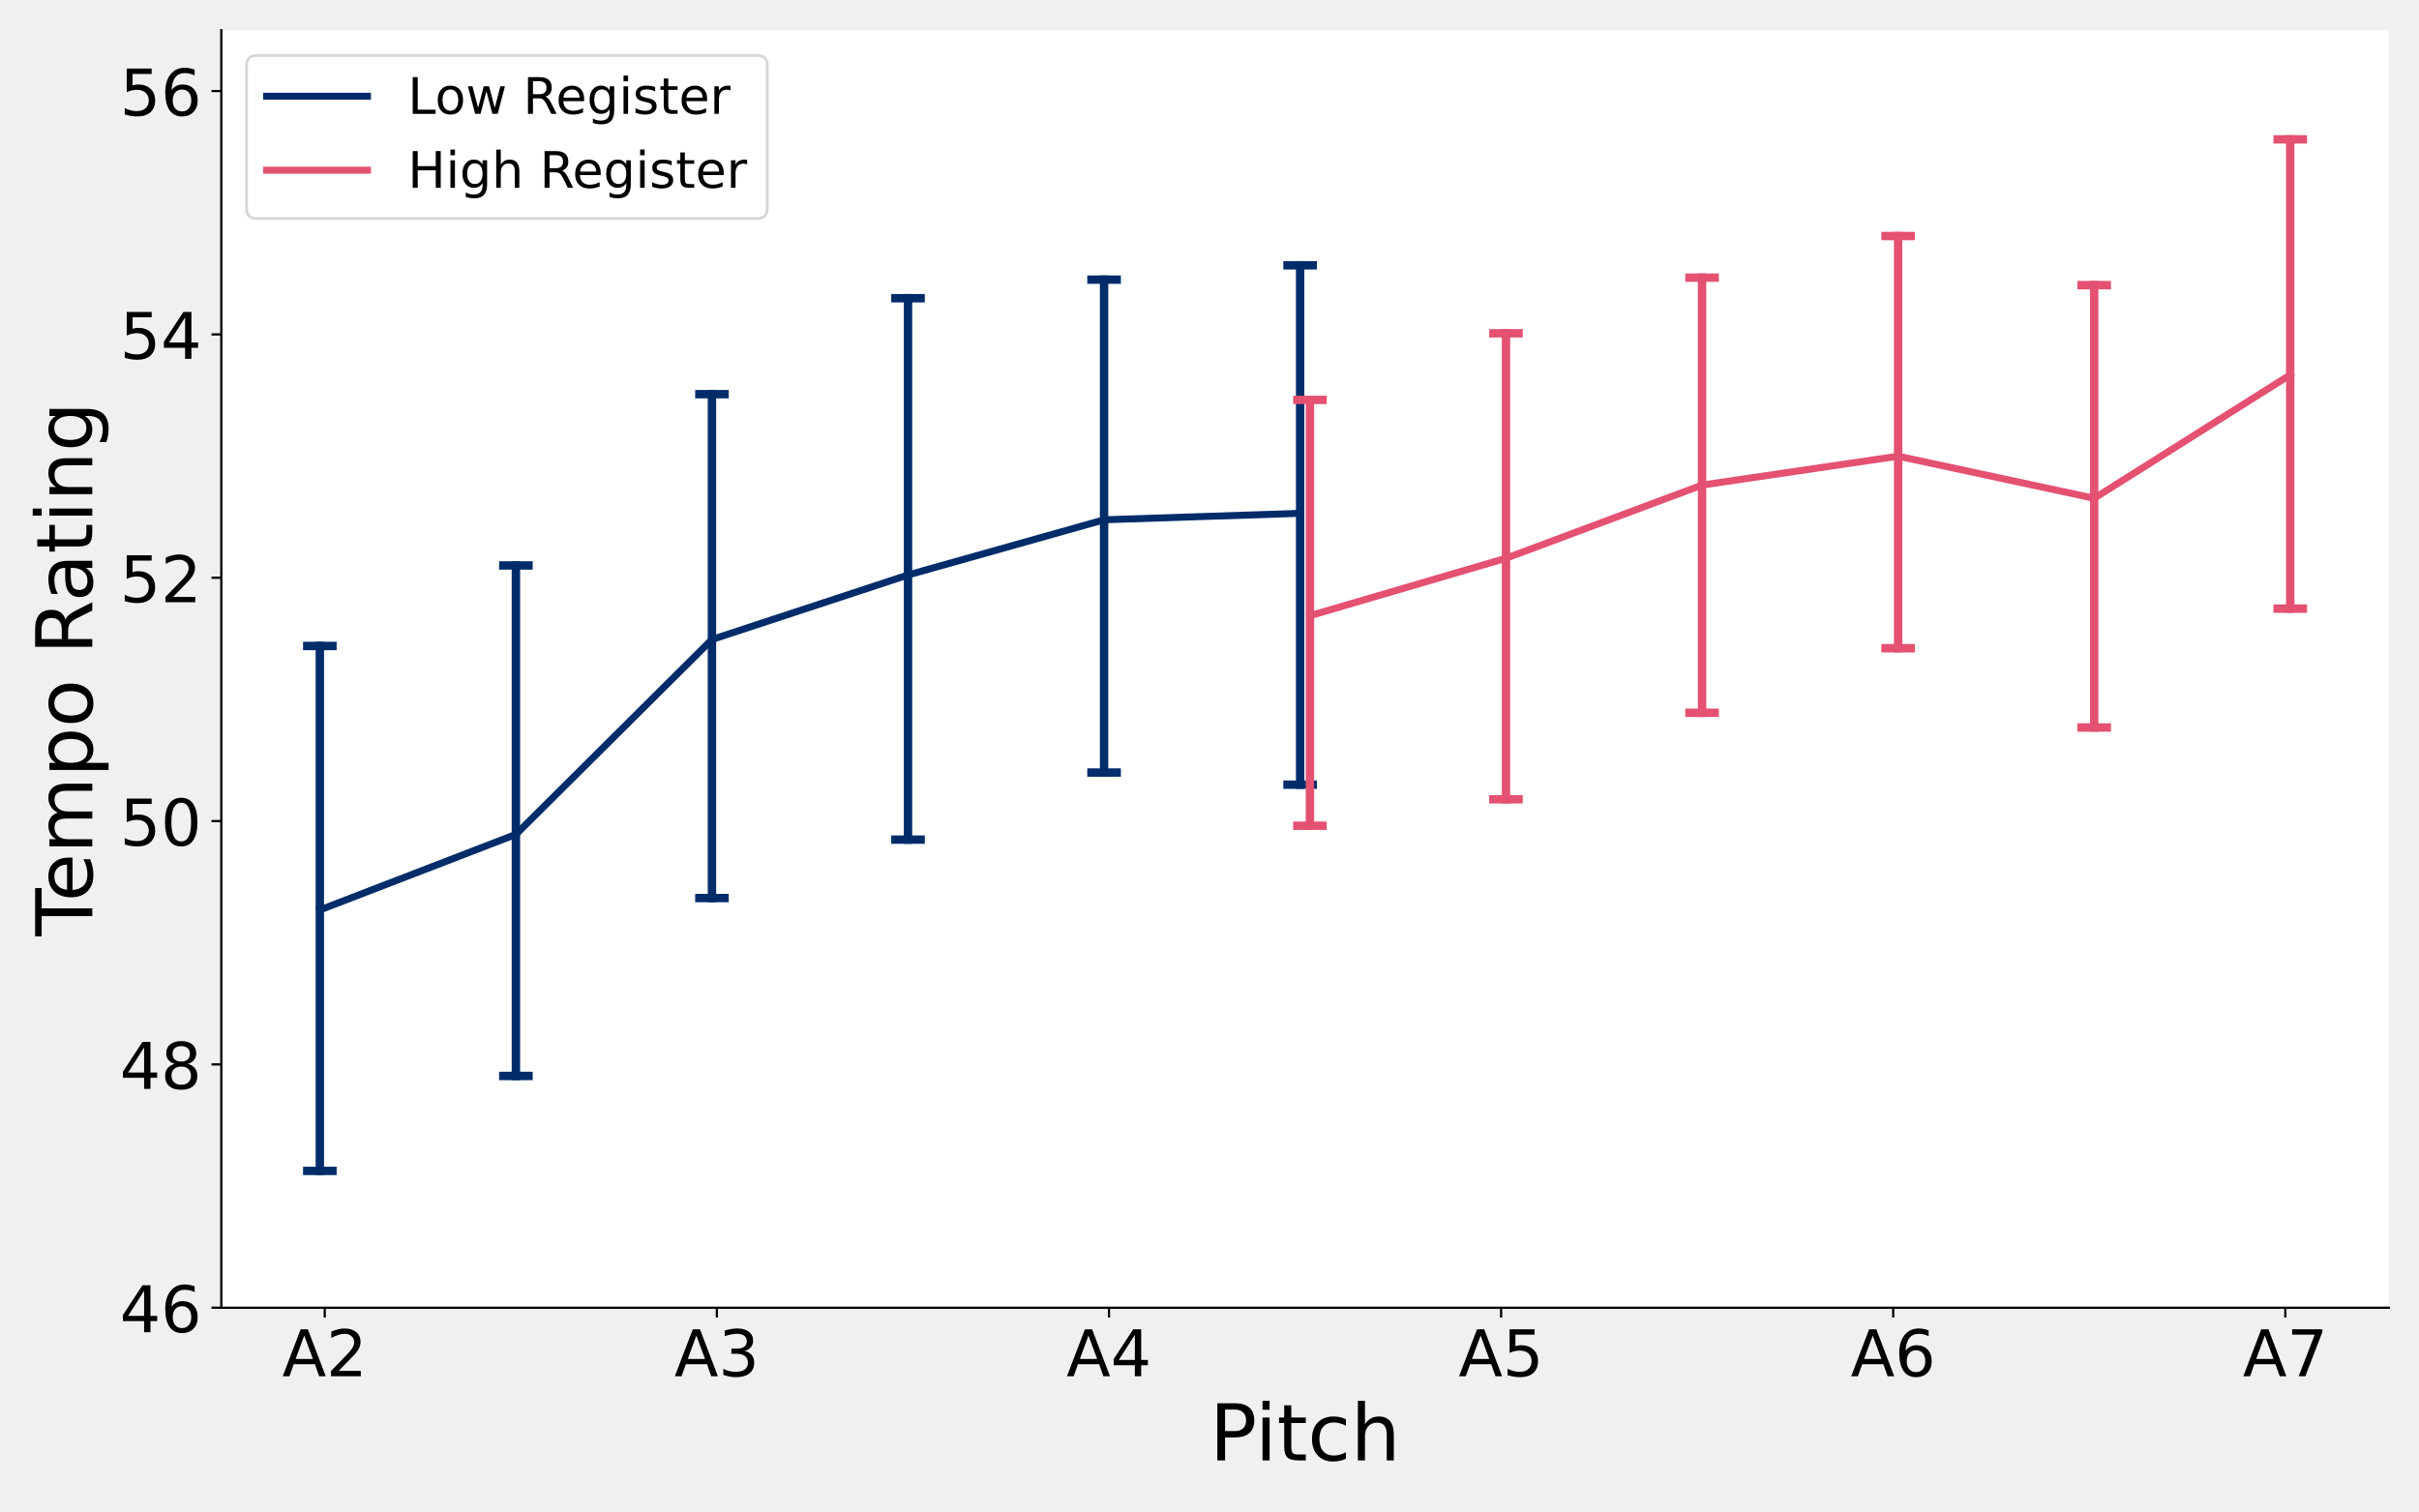
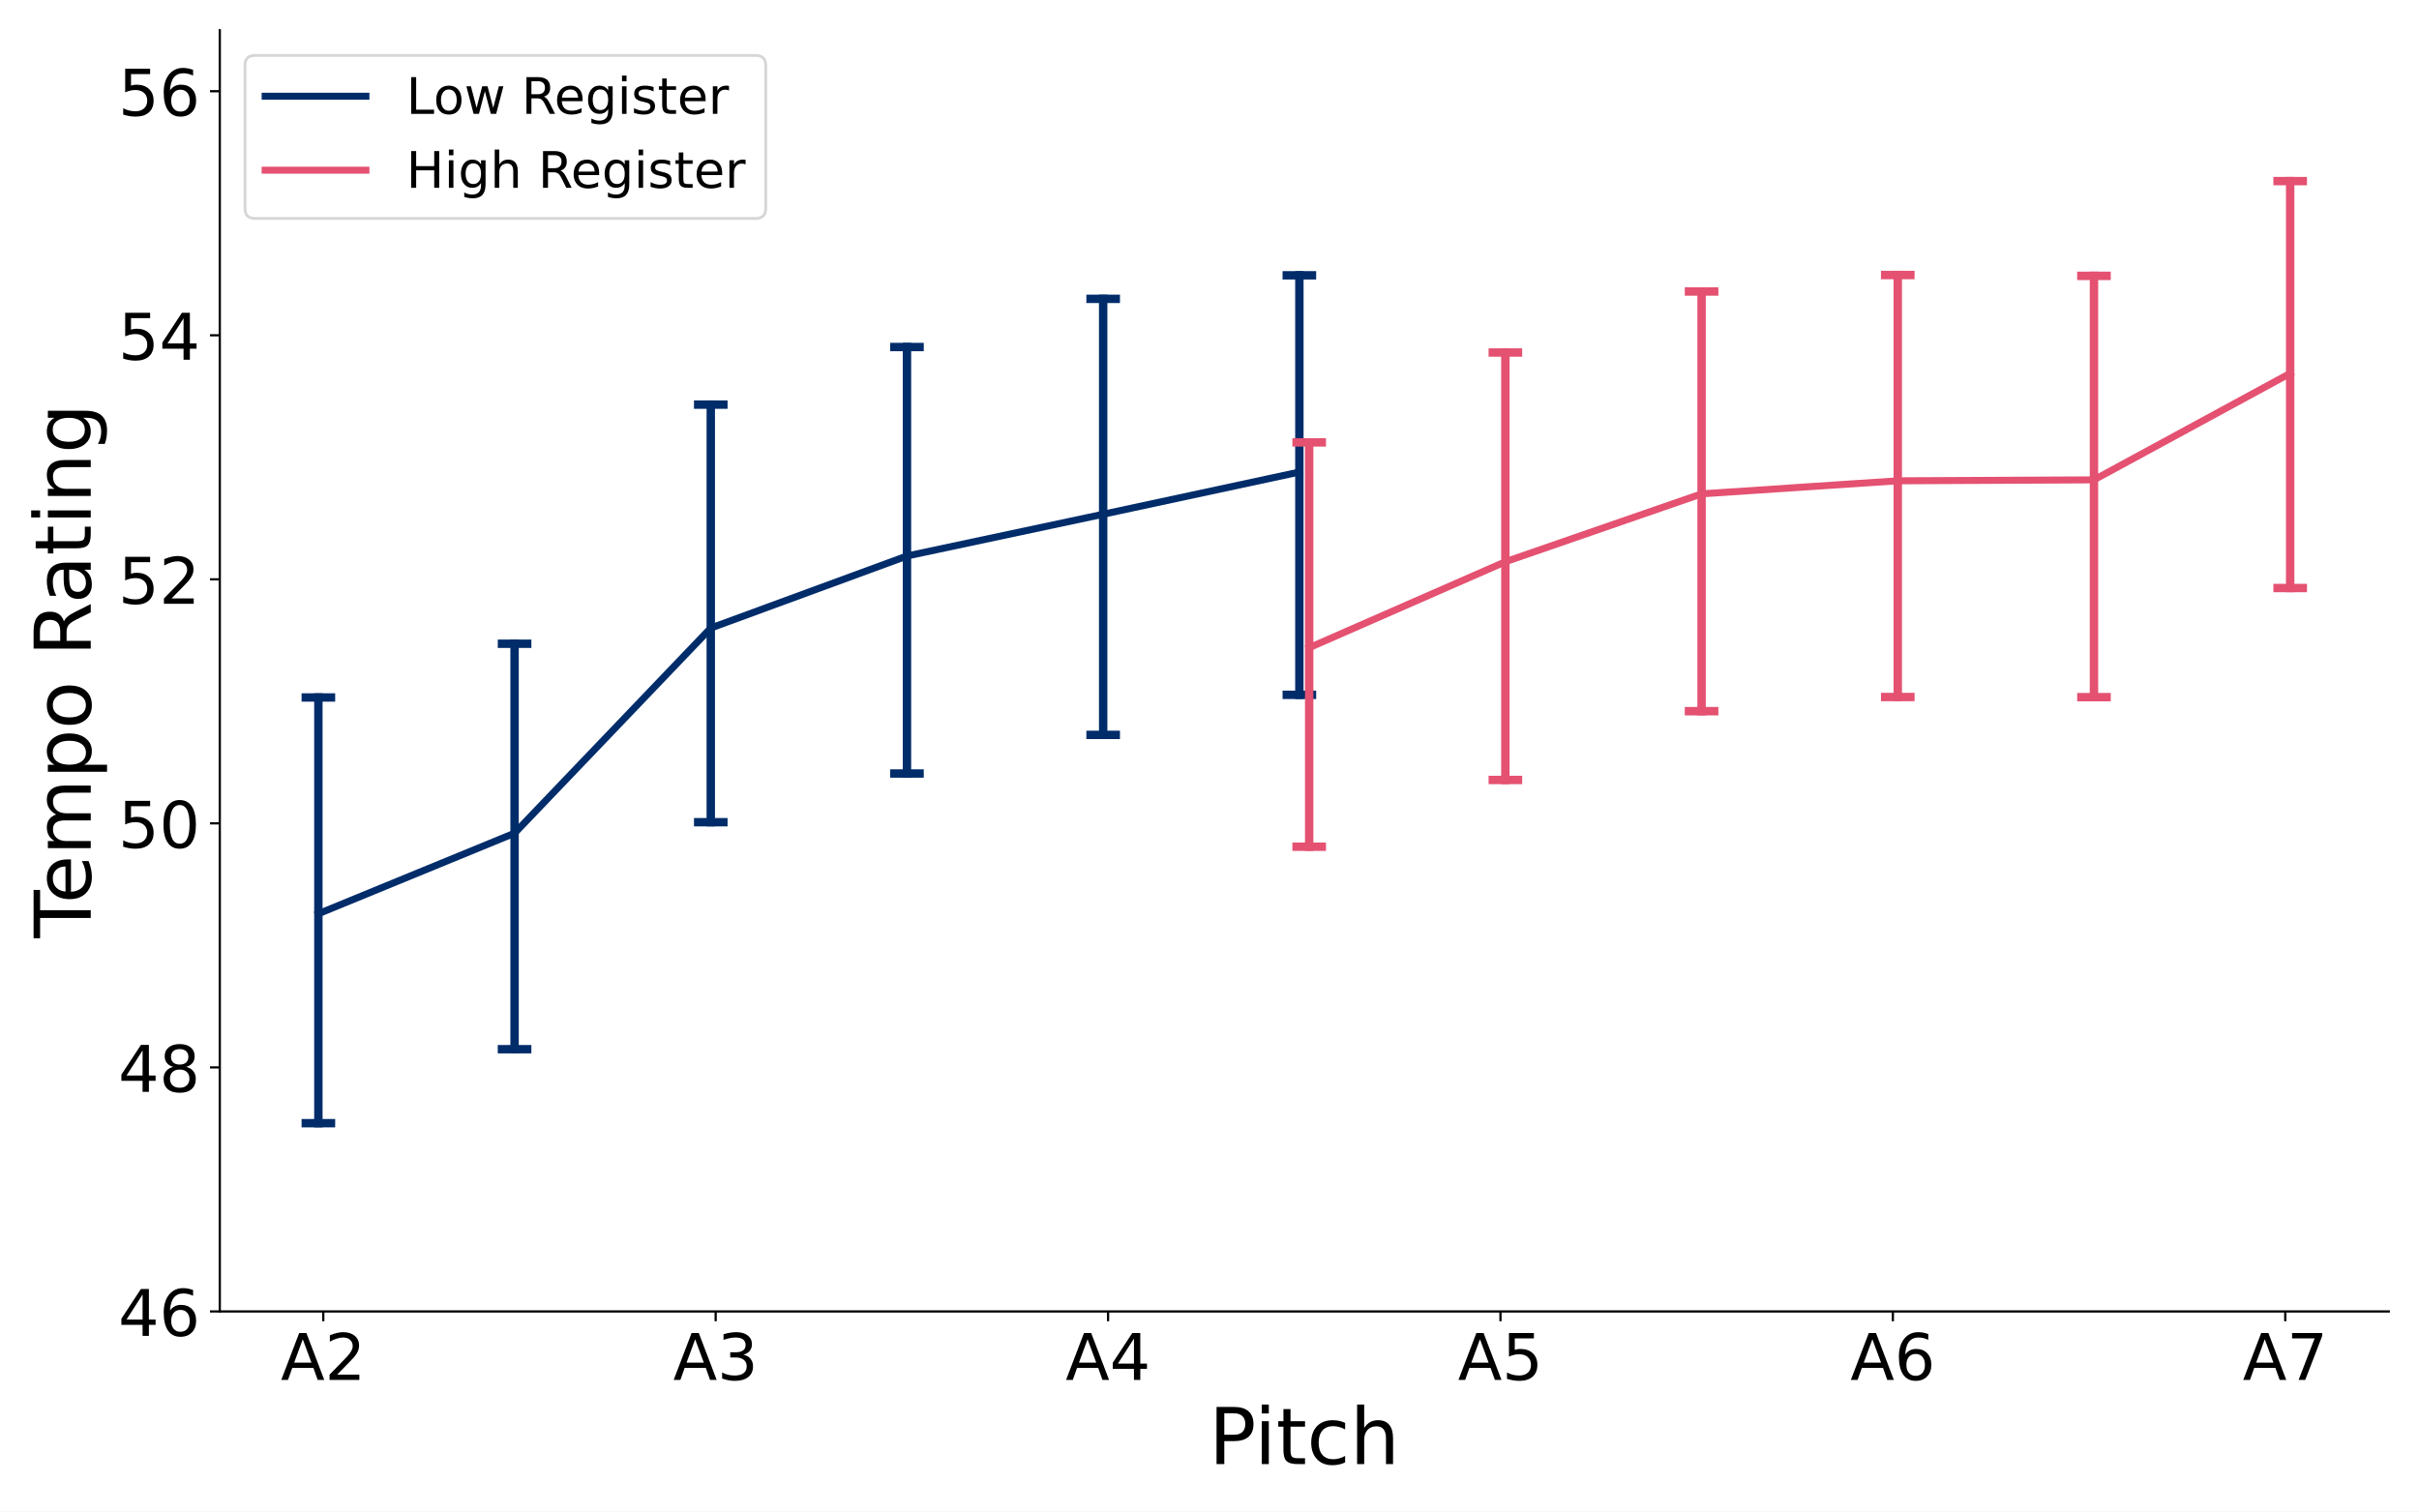
<svg xmlns="http://www.w3.org/2000/svg" xmlns:xlink="http://www.w3.org/1999/xlink" width="864pt" height="540pt" viewBox="0 0 864 540" version="1.1">
  <defs>
    <style type="text/css">*{stroke-linejoin: round; stroke-linecap: butt}</style>
  </defs>
  <g id="figure_1">
    <g id="patch_1">
-       <path d="M 0 540  L 864 540  L 864 0  L 0 0  L 0 540  z " style="fill: none" />
+       <path d="M 0 540  L 864 540  L 864 0  L 0 0  z " style="fill: #ffffff" />
    </g>
    <g id="axes_1">
      <g id="patch_2">
-         <path d="M 79.05 467.2  L 853.2 467.2  L 853.2 10.8  L 79.05 10.8  z " style="fill: #ffffff" />
+         <path d="M 78.5 468.52  L 853.2 468.52  L 853.2 10.8  L 78.5 10.8  z " style="fill: #ffffff" />
      </g>
      <g id="matplotlib.axis_1">
        <g id="xtick_1">
          <g id="line2d_1">
            <defs>
-               <path id="m2e1d8b9d1a" d="M 0 0  L 0 3.5  " style="stroke: #000000; stroke-width: 0.8" />
-             </defs>
-             <g>
-               <use xlink:href="#m2e1d8b9d1a" x="115.989" y="467.2" style="stroke: #000000; stroke-width: 0.8" />
+               <path id="m7698264bbd" d="M 0 0  L 0 3.5  " style="stroke: #000000; stroke-width: 0.8" />
+             </defs>
+             <g>
+               <use xlink:href="#m7698264bbd" x="115.466" y="468.52" style="stroke: #000000; stroke-width: 0.8" />
            </g>
          </g>
          <g id="text_1">
-             <g transform="translate(100.8057 491.6764)scale(0.23 -0.23)">
+             <g transform="translate(100.282 492.9964) scale(0.23 -0.23)">
              <defs>
                <path id="DejaVuSans-41" d="M 2188 4044  L 1331 1722  L 3047 1722  L 2188 4044  z M 1831 4666  L 2547 4666  L 4325 0  L 3669 0  L 3244 1197  L 1141 1197  L 716 0  L 50 0  L 1831 4666  z " transform="scale(0.015625)" />
                <path id="DejaVuSans-32" d="M 1228 531  L 3431 531  L 3431 0  L 469 0  L 469 531  Q 828 903 1448 1529  Q 2069 2156 2228 2338  Q 2531 2678 2651 2914  Q 2772 3150 2772 3378  Q 2772 3750 2511 3984  Q 2250 4219 1831 4219  Q 1534 4219 1204 4116  Q 875 4013 500 3803  L 500 4441  Q 881 4594 1212 4672  Q 1544 4750 1819 4750  Q 2544 4750 2975 4387  Q 3406 4025 3406 3419  Q 3406 3131 3298 2873  Q 3191 2616 2906 2266  Q 2828 2175 2409 1742  Q 1991 1309 1228 531  z " transform="scale(0.015625)" />
              </defs>
              <use xlink:href="#DejaVuSans-41" />
              <use xlink:href="#DejaVuSans-32" x="68.408" />
            </g>
          </g>
        </g>
        <g id="xtick_2">
          <g id="line2d_2">
            <g>
-               <use xlink:href="#m2e1d8b9d1a" x="256.044" y="467.2" style="stroke: #000000; stroke-width: 0.8" />
+               <use xlink:href="#m7698264bbd" x="255.619" y="468.52" style="stroke: #000000; stroke-width: 0.8" />
            </g>
          </g>
          <g id="text_2">
-             <g transform="translate(240.86 491.6764)scale(0.23 -0.23)">
+             <g transform="translate(240.4357 492.9964) scale(0.23 -0.23)">
              <defs>
                <path id="DejaVuSans-33" d="M 2597 2516  Q 3050 2419 3304 2112  Q 3559 1806 3559 1356  Q 3559 666 3084 287  Q 2609 -91 1734 -91  Q 1441 -91 1130 -33  Q 819 25 488 141  L 488 750  Q 750 597 1062 519  Q 1375 441 1716 441  Q 2309 441 2620 675  Q 2931 909 2931 1356  Q 2931 1769 2642 2001  Q 2353 2234 1838 2234  L 1294 2234  L 1294 2753  L 1863 2753  Q 2328 2753 2575 2939  Q 2822 3125 2822 3475  Q 2822 3834 2567 4026  Q 2313 4219 1838 4219  Q 1578 4219 1281 4162  Q 984 4106 628 3988  L 628 4550  Q 988 4650 1302 4700  Q 1616 4750 1894 4750  Q 2613 4750 3031 4423  Q 3450 4097 3450 3541  Q 3450 3153 3228 2886  Q 3006 2619 2597 2516  z " transform="scale(0.015625)" />
              </defs>
              <use xlink:href="#DejaVuSans-41" />
              <use xlink:href="#DejaVuSans-33" x="68.408" />
            </g>
          </g>
        </g>
        <g id="xtick_3">
          <g id="line2d_3">
            <g>
-               <use xlink:href="#m2e1d8b9d1a" x="396.098" y="467.2" style="stroke: #000000; stroke-width: 0.8" />
+               <use xlink:href="#m7698264bbd" x="395.773" y="468.52" style="stroke: #000000; stroke-width: 0.8" />
            </g>
          </g>
          <g id="text_3">
-             <g transform="translate(380.9143 491.6764)scale(0.23 -0.23)">
+             <g transform="translate(380.5895 492.9964) scale(0.23 -0.23)">
              <defs>
                <path id="DejaVuSans-34" d="M 2419 4116  L 825 1625  L 2419 1625  L 2419 4116  z M 2253 4666  L 3047 4666  L 3047 1625  L 3713 1625  L 3713 1100  L 3047 1100  L 3047 0  L 2419 0  L 2419 1100  L 313 1100  L 313 1709  L 2253 4666  z " transform="scale(0.015625)" />
              </defs>
              <use xlink:href="#DejaVuSans-41" />
              <use xlink:href="#DejaVuSans-34" x="68.408" />
            </g>
          </g>
        </g>
        <g id="xtick_4">
          <g id="line2d_4">
            <g>
-               <use xlink:href="#m2e1d8b9d1a" x="536.152" y="467.2" style="stroke: #000000; stroke-width: 0.8" />
+               <use xlink:href="#m7698264bbd" x="535.927" y="468.52" style="stroke: #000000; stroke-width: 0.8" />
            </g>
          </g>
          <g id="text_4">
-             <g transform="translate(520.9685 491.6764)scale(0.23 -0.23)">
+             <g transform="translate(520.7433 492.9964) scale(0.23 -0.23)">
              <defs>
                <path id="DejaVuSans-35" d="M 691 4666  L 3169 4666  L 3169 4134  L 1269 4134  L 1269 2991  Q 1406 3038 1543 3061  Q 1681 3084 1819 3084  Q 2600 3084 3056 2656  Q 3513 2228 3513 1497  Q 3513 744 3044 326  Q 2575 -91 1722 -91  Q 1428 -91 1123 -41  Q 819 9 494 109  L 494 744  Q 775 591 1075 516  Q 1375 441 1709 441  Q 2250 441 2565 725  Q 2881 1009 2881 1497  Q 2881 1984 2565 2268  Q 2250 2553 1709 2553  Q 1456 2553 1204 2497  Q 953 2441 691 2322  L 691 4666  z " transform="scale(0.015625)" />
              </defs>
              <use xlink:href="#DejaVuSans-41" />
              <use xlink:href="#DejaVuSans-35" x="68.408" />
            </g>
          </g>
        </g>
        <g id="xtick_5">
          <g id="line2d_5">
            <g>
-               <use xlink:href="#m2e1d8b9d1a" x="676.206" y="467.2" style="stroke: #000000; stroke-width: 0.8" />
+               <use xlink:href="#m7698264bbd" x="676.081" y="468.52" style="stroke: #000000; stroke-width: 0.8" />
            </g>
          </g>
          <g id="text_5">
-             <g transform="translate(661.0228 491.6764)scale(0.23 -0.23)">
+             <g transform="translate(660.8971 492.9964) scale(0.23 -0.23)">
              <defs>
                <path id="DejaVuSans-36" d="M 2113 2584  Q 1688 2584 1439 2293  Q 1191 2003 1191 1497  Q 1191 994 1439 701  Q 1688 409 2113 409  Q 2538 409 2786 701  Q 3034 994 3034 1497  Q 3034 2003 2786 2293  Q 2538 2584 2113 2584  z M 3366 4563  L 3366 3988  Q 3128 4100 2886 4159  Q 2644 4219 2406 4219  Q 1781 4219 1451 3797  Q 1122 3375 1075 2522  Q 1259 2794 1537 2939  Q 1816 3084 2150 3084  Q 2853 3084 3261 2657  Q 3669 2231 3669 1497  Q 3669 778 3244 343  Q 2819 -91 2113 -91  Q 1303 -91 875 529  Q 447 1150 447 2328  Q 447 3434 972 4092  Q 1497 4750 2381 4750  Q 2619 4750 2861 4703  Q 3103 4656 3366 4563  z " transform="scale(0.015625)" />
              </defs>
              <use xlink:href="#DejaVuSans-41" />
              <use xlink:href="#DejaVuSans-36" x="68.408" />
            </g>
          </g>
        </g>
        <g id="xtick_6">
          <g id="line2d_6">
            <g>
-               <use xlink:href="#m2e1d8b9d1a" x="816.261" y="467.2" style="stroke: #000000; stroke-width: 0.8" />
+               <use xlink:href="#m7698264bbd" x="816.234" y="468.52" style="stroke: #000000; stroke-width: 0.8" />
            </g>
          </g>
          <g id="text_6">
-             <g transform="translate(801.0771 491.6764)scale(0.23 -0.23)">
+             <g transform="translate(801.0508 492.9964) scale(0.23 -0.23)">
              <defs>
                <path id="DejaVuSans-37" d="M 525 4666  L 3525 4666  L 3525 4397  L 1831 0  L 1172 0  L 2766 4134  L 525 4134  L 525 4666  z " transform="scale(0.015625)" />
              </defs>
              <use xlink:href="#DejaVuSans-41" />
              <use xlink:href="#DejaVuSans-37" x="68.408" />
            </g>
          </g>
        </g>
        <g id="text_7">
-           <g transform="translate(432.0503 521.7353)scale(0.28 -0.28)">
+           <g transform="translate(431.7753 523.0553) scale(0.28 -0.28)">
            <defs>
              <path id="DejaVuSans-50" d="M 1259 4147  L 1259 2394  L 2053 2394  Q 2494 2394 2734 2622  Q 2975 2850 2975 3272  Q 2975 3691 2734 3919  Q 2494 4147 2053 4147  L 1259 4147  z M 628 4666  L 2053 4666  Q 2838 4666 3239 4311  Q 3641 3956 3641 3272  Q 3641 2581 3239 2228  Q 2838 1875 2053 1875  L 1259 1875  L 1259 0  L 628 0  L 628 4666  z " transform="scale(0.015625)" />
              <path id="DejaVuSans-69" d="M 603 3500  L 1178 3500  L 1178 0  L 603 0  L 603 3500  z M 603 4863  L 1178 4863  L 1178 4134  L 603 4134  L 603 4863  z " transform="scale(0.015625)" />
              <path id="DejaVuSans-74" d="M 1172 4494  L 1172 3500  L 2356 3500  L 2356 3053  L 1172 3053  L 1172 1153  Q 1172 725 1289 603  Q 1406 481 1766 481  L 2356 481  L 2356 0  L 1766 0  Q 1100 0 847 248  Q 594 497 594 1153  L 594 3053  L 172 3053  L 172 3500  L 594 3500  L 594 4494  L 1172 4494  z " transform="scale(0.015625)" />
              <path id="DejaVuSans-63" d="M 3122 3366  L 3122 2828  Q 2878 2963 2633 3030  Q 2388 3097 2138 3097  Q 1578 3097 1268 2742  Q 959 2388 959 1747  Q 959 1106 1268 751  Q 1578 397 2138 397  Q 2388 397 2633 464  Q 2878 531 3122 666  L 3122 134  Q 2881 22 2623 -34  Q 2366 -91 2075 -91  Q 1284 -91 818 406  Q 353 903 353 1747  Q 353 2603 823 3093  Q 1294 3584 2113 3584  Q 2378 3584 2631 3529  Q 2884 3475 3122 3366  z " transform="scale(0.015625)" />
              <path id="DejaVuSans-68" d="M 3513 2113  L 3513 0  L 2938 0  L 2938 2094  Q 2938 2591 2744 2837  Q 2550 3084 2163 3084  Q 1697 3084 1428 2787  Q 1159 2491 1159 1978  L 1159 0  L 581 0  L 581 4863  L 1159 4863  L 1159 2956  Q 1366 3272 1645 3428  Q 1925 3584 2291 3584  Q 2894 3584 3203 3211  Q 3513 2838 3513 2113  z " transform="scale(0.015625)" />
            </defs>
            <use xlink:href="#DejaVuSans-50" />
            <use xlink:href="#DejaVuSans-69" x="58.053" />
            <use xlink:href="#DejaVuSans-74" x="85.836" />
            <use xlink:href="#DejaVuSans-63" x="125.045" />
            <use xlink:href="#DejaVuSans-68" x="180.025" />
          </g>
        </g>
      </g>
      <g id="matplotlib.axis_2">
        <g id="ytick_1">
          <g id="line2d_7">
            <defs>
-               <path id="m436b5c6952" d="M 0 0  L -3.5 0  " style="stroke: #000000; stroke-width: 0.8" />
-             </defs>
-             <g>
-               <use xlink:href="#m436b5c6952" x="79.05" y="467.2" style="stroke: #000000; stroke-width: 0.8" />
+               <path id="m071ae62dc4" d="M 0 0  L -3.5 0  " style="stroke: #000000; stroke-width: 0.8" />
+             </defs>
+             <g>
+               <use xlink:href="#m071ae62dc4" x="78.5" y="468.52" style="stroke: #000000; stroke-width: 0.8" />
            </g>
          </g>
          <g id="text_8">
-             <g transform="translate(42.7825 475.9382)scale(0.23 -0.23)">
+             <g transform="translate(42.2325 477.2582) scale(0.23 -0.23)">
              <use xlink:href="#DejaVuSans-34" />
              <use xlink:href="#DejaVuSans-36" x="63.623" />
            </g>
          </g>
        </g>
        <g id="ytick_2">
          <g id="line2d_8">
            <g>
-               <use xlink:href="#m436b5c6952" x="79.05" y="380.267" style="stroke: #000000; stroke-width: 0.8" />
+               <use xlink:href="#m071ae62dc4" x="78.5" y="381.335" style="stroke: #000000; stroke-width: 0.8" />
            </g>
          </g>
          <g id="text_9">
-             <g transform="translate(42.7825 389.0049)scale(0.23 -0.23)">
+             <g transform="translate(42.2325 390.0734) scale(0.23 -0.23)">
              <defs>
                <path id="DejaVuSans-38" d="M 2034 2216  Q 1584 2216 1326 1975  Q 1069 1734 1069 1313  Q 1069 891 1326 650  Q 1584 409 2034 409  Q 2484 409 2743 651  Q 3003 894 3003 1313  Q 3003 1734 2745 1975  Q 2488 2216 2034 2216  z M 1403 2484  Q 997 2584 770 2862  Q 544 3141 544 3541  Q 544 4100 942 4425  Q 1341 4750 2034 4750  Q 2731 4750 3128 4425  Q 3525 4100 3525 3541  Q 3525 3141 3298 2862  Q 3072 2584 2669 2484  Q 3125 2378 3379 2068  Q 3634 1759 3634 1313  Q 3634 634 3220 271  Q 2806 -91 2034 -91  Q 1263 -91 848 271  Q 434 634 434 1313  Q 434 1759 690 2068  Q 947 2378 1403 2484  z M 1172 3481  Q 1172 3119 1398 2916  Q 1625 2713 2034 2713  Q 2441 2713 2670 2916  Q 2900 3119 2900 3481  Q 2900 3844 2670 4047  Q 2441 4250 2034 4250  Q 1625 4250 1398 4047  Q 1172 3844 1172 3481  z " transform="scale(0.015625)" />
              </defs>
              <use xlink:href="#DejaVuSans-34" />
              <use xlink:href="#DejaVuSans-38" x="63.623" />
            </g>
          </g>
        </g>
        <g id="ytick_3">
          <g id="line2d_9">
            <g>
-               <use xlink:href="#m436b5c6952" x="79.05" y="293.333" style="stroke: #000000; stroke-width: 0.8" />
+               <use xlink:href="#m071ae62dc4" x="78.5" y="294.15" style="stroke: #000000; stroke-width: 0.8" />
            </g>
          </g>
          <g id="text_10">
-             <g transform="translate(42.7825 302.0715)scale(0.23 -0.23)">
+             <g transform="translate(42.2325 302.8887) scale(0.23 -0.23)">
              <defs>
                <path id="DejaVuSans-30" d="M 2034 4250  Q 1547 4250 1301 3770  Q 1056 3291 1056 2328  Q 1056 1369 1301 889  Q 1547 409 2034 409  Q 2525 409 2770 889  Q 3016 1369 3016 2328  Q 3016 3291 2770 3770  Q 2525 4250 2034 4250  z M 2034 4750  Q 2819 4750 3233 4129  Q 3647 3509 3647 2328  Q 3647 1150 3233 529  Q 2819 -91 2034 -91  Q 1250 -91 836 529  Q 422 1150 422 2328  Q 422 3509 836 4129  Q 1250 4750 2034 4750  z " transform="scale(0.015625)" />
              </defs>
              <use xlink:href="#DejaVuSans-35" />
              <use xlink:href="#DejaVuSans-30" x="63.623" />
            </g>
          </g>
        </g>
        <g id="ytick_4">
          <g id="line2d_10">
            <g>
-               <use xlink:href="#m436b5c6952" x="79.05" y="206.4" style="stroke: #000000; stroke-width: 0.8" />
+               <use xlink:href="#m071ae62dc4" x="78.5" y="206.966" style="stroke: #000000; stroke-width: 0.8" />
            </g>
          </g>
          <g id="text_11">
-             <g transform="translate(42.7825 215.1382)scale(0.23 -0.23)">
+             <g transform="translate(42.2325 215.7039) scale(0.23 -0.23)">
              <use xlink:href="#DejaVuSans-35" />
              <use xlink:href="#DejaVuSans-32" x="63.623" />
            </g>
          </g>
        </g>
        <g id="ytick_5">
          <g id="line2d_11">
            <g>
-               <use xlink:href="#m436b5c6952" x="79.05" y="119.467" style="stroke: #000000; stroke-width: 0.8" />
+               <use xlink:href="#m071ae62dc4" x="78.5" y="119.781" style="stroke: #000000; stroke-width: 0.8" />
            </g>
          </g>
          <g id="text_12">
-             <g transform="translate(42.7825 128.2049)scale(0.23 -0.23)">
+             <g transform="translate(42.2325 128.5192) scale(0.23 -0.23)">
              <use xlink:href="#DejaVuSans-35" />
              <use xlink:href="#DejaVuSans-34" x="63.623" />
            </g>
          </g>
        </g>
        <g id="ytick_6">
          <g id="line2d_12">
            <g>
-               <use xlink:href="#m436b5c6952" x="79.05" y="32.533" style="stroke: #000000; stroke-width: 0.8" />
+               <use xlink:href="#m071ae62dc4" x="78.5" y="32.596" style="stroke: #000000; stroke-width: 0.8" />
            </g>
          </g>
          <g id="text_13">
-             <g transform="translate(42.7825 41.27154)scale(0.23 -0.23)">
+             <g transform="translate(42.2325 41.33439) scale(0.23 -0.23)">
              <use xlink:href="#DejaVuSans-35" />
              <use xlink:href="#DejaVuSans-36" x="63.623" />
            </g>
          </g>
        </g>
        <g id="text_14">
-           <g transform="translate(32.95938 334.4559)rotate(-90)scale(0.28 -0.28)">
+           <g transform="translate(32.40937 335.1159) rotate(-90) scale(0.28 -0.28)">
            <defs>
              <path id="DejaVuSans-54" d="M -19 4666  L 3928 4666  L 3928 4134  L 2272 4134  L 2272 0  L 1638 0  L 1638 4134  L -19 4134  L -19 4666  z " transform="scale(0.015625)" />
              <path id="DejaVuSans-65" d="M 3597 1894  L 3597 1613  L 953 1613  Q 991 1019 1311 708  Q 1631 397 2203 397  Q 2534 397 2845 478  Q 3156 559 3463 722  L 3463 178  Q 3153 47 2828 -22  Q 2503 -91 2169 -91  Q 1331 -91 842 396  Q 353 884 353 1716  Q 353 2575 817 3079  Q 1281 3584 2069 3584  Q 2775 3584 3186 3129  Q 3597 2675 3597 1894  z M 3022 2063  Q 3016 2534 2758 2815  Q 2500 3097 2075 3097  Q 1594 3097 1305 2825  Q 1016 2553 972 2059  L 3022 2063  z " transform="scale(0.015625)" />
              <path id="DejaVuSans-6d" d="M 3328 2828  Q 3544 3216 3844 3400  Q 4144 3584 4550 3584  Q 5097 3584 5394 3201  Q 5691 2819 5691 2113  L 5691 0  L 5113 0  L 5113 2094  Q 5113 2597 4934 2840  Q 4756 3084 4391 3084  Q 3944 3084 3684 2787  Q 3425 2491 3425 1978  L 3425 0  L 2847 0  L 2847 2094  Q 2847 2600 2669 2842  Q 2491 3084 2119 3084  Q 1678 3084 1418 2786  Q 1159 2488 1159 1978  L 1159 0  L 581 0  L 581 3500  L 1159 3500  L 1159 2956  Q 1356 3278 1631 3431  Q 1906 3584 2284 3584  Q 2666 3584 2933 3390  Q 3200 3197 3328 2828  z " transform="scale(0.015625)" />
              <path id="DejaVuSans-70" d="M 1159 525  L 1159 -1331  L 581 -1331  L 581 3500  L 1159 3500  L 1159 2969  Q 1341 3281 1617 3432  Q 1894 3584 2278 3584  Q 2916 3584 3314 3078  Q 3713 2572 3713 1747  Q 3713 922 3314 415  Q 2916 -91 2278 -91  Q 1894 -91 1617 61  Q 1341 213 1159 525  z M 3116 1747  Q 3116 2381 2855 2742  Q 2594 3103 2138 3103  Q 1681 3103 1420 2742  Q 1159 2381 1159 1747  Q 1159 1113 1420 752  Q 1681 391 2138 391  Q 2594 391 2855 752  Q 3116 1113 3116 1747  z " transform="scale(0.015625)" />
              <path id="DejaVuSans-6f" d="M 1959 3097  Q 1497 3097 1228 2736  Q 959 2375 959 1747  Q 959 1119 1226 758  Q 1494 397 1959 397  Q 2419 397 2687 759  Q 2956 1122 2956 1747  Q 2956 2369 2687 2733  Q 2419 3097 1959 3097  z M 1959 3584  Q 2709 3584 3137 3096  Q 3566 2609 3566 1747  Q 3566 888 3137 398  Q 2709 -91 1959 -91  Q 1206 -91 779 398  Q 353 888 353 1747  Q 353 2609 779 3096  Q 1206 3584 1959 3584  z " transform="scale(0.015625)" />
              <path id="DejaVuSans-20" transform="scale(0.015625)" />
              <path id="DejaVuSans-52" d="M 2841 2188  Q 3044 2119 3236 1894  Q 3428 1669 3622 1275  L 4263 0  L 3584 0  L 2988 1197  Q 2756 1666 2539 1819  Q 2322 1972 1947 1972  L 1259 1972  L 1259 0  L 628 0  L 628 4666  L 2053 4666  Q 2853 4666 3247 4331  Q 3641 3997 3641 3322  Q 3641 2881 3436 2590  Q 3231 2300 2841 2188  z M 1259 4147  L 1259 2491  L 2053 2491  Q 2509 2491 2742 2702  Q 2975 2913 2975 3322  Q 2975 3731 2742 3939  Q 2509 4147 2053 4147  L 1259 4147  z " transform="scale(0.015625)" />
              <path id="DejaVuSans-61" d="M 2194 1759  Q 1497 1759 1228 1600  Q 959 1441 959 1056  Q 959 750 1161 570  Q 1363 391 1709 391  Q 2188 391 2477 730  Q 2766 1069 2766 1631  L 2766 1759  L 2194 1759  z M 3341 1997  L 3341 0  L 2766 0  L 2766 531  Q 2569 213 2275 61  Q 1981 -91 1556 -91  Q 1019 -91 701 211  Q 384 513 384 1019  Q 384 1609 779 1909  Q 1175 2209 1959 2209  L 2766 2209  L 2766 2266  Q 2766 2663 2505 2880  Q 2244 3097 1772 3097  Q 1472 3097 1187 3025  Q 903 2953 641 2809  L 641 3341  Q 956 3463 1253 3523  Q 1550 3584 1831 3584  Q 2591 3584 2966 3190  Q 3341 2797 3341 1997  z " transform="scale(0.015625)" />
              <path id="DejaVuSans-6e" d="M 3513 2113  L 3513 0  L 2938 0  L 2938 2094  Q 2938 2591 2744 2837  Q 2550 3084 2163 3084  Q 1697 3084 1428 2787  Q 1159 2491 1159 1978  L 1159 0  L 581 0  L 581 3500  L 1159 3500  L 1159 2956  Q 1366 3272 1645 3428  Q 1925 3584 2291 3584  Q 2894 3584 3203 3211  Q 3513 2838 3513 2113  z " transform="scale(0.015625)" />
              <path id="DejaVuSans-67" d="M 2906 1791  Q 2906 2416 2648 2759  Q 2391 3103 1925 3103  Q 1463 3103 1205 2759  Q 947 2416 947 1791  Q 947 1169 1205 825  Q 1463 481 1925 481  Q 2391 481 2648 825  Q 2906 1169 2906 1791  z M 3481 434  Q 3481 -459 3084 -895  Q 2688 -1331 1869 -1331  Q 1566 -1331 1297 -1286  Q 1028 -1241 775 -1147  L 775 -588  Q 1028 -725 1275 -790  Q 1522 -856 1778 -856  Q 2344 -856 2625 -561  Q 2906 -266 2906 331  L 2906 616  Q 2728 306 2450 153  Q 2172 0 1784 0  Q 1141 0 747 490  Q 353 981 353 1791  Q 353 2603 747 3093  Q 1141 3584 1784 3584  Q 2172 3584 2450 3431  Q 2728 3278 2906 2969  L 2906 3500  L 3481 3500  L 3481 434  z " transform="scale(0.015625)" />
            </defs>
            <use xlink:href="#DejaVuSans-54" />
            <use xlink:href="#DejaVuSans-65" x="44.084" />
            <use xlink:href="#DejaVuSans-6d" x="105.607" />
            <use xlink:href="#DejaVuSans-70" x="203.02" />
            <use xlink:href="#DejaVuSans-6f" x="266.496" />
            <use xlink:href="#DejaVuSans-20" x="327.678" />
            <use xlink:href="#DejaVuSans-52" x="359.465" />
            <use xlink:href="#DejaVuSans-61" x="426.697" />
            <use xlink:href="#DejaVuSans-74" x="487.977" />
            <use xlink:href="#DejaVuSans-69" x="527.186" />
            <use xlink:href="#DejaVuSans-6e" x="554.969" />
            <use xlink:href="#DejaVuSans-67" x="618.348" />
          </g>
        </g>
      </g>
      <g id="line2d_13">
-         <path d="M 114.239 325.089  L 184.266 298.091  L 254.293 228.459  L 324.32 205.415  L 394.347 185.696  L 464.374 183.382  " clip-path="url(#pe6d4c3eb65)" style="fill: none; stroke: #002c6a; stroke-width: 2.5; stroke-linecap: square" />
+         <path d="M 113.714 326.44  L 183.791 297.656  L 253.867 224.378  L 323.944 198.635  L 394.021 183.714  L 464.098 168.644  " clip-path="url(#p0ded98a523)" style="fill: none; stroke: #002c6a; stroke-width: 2.5; stroke-linecap: square" />
      </g>
      <g id="LineCollection_1">
-         <path d="M 114.239 418.319  L 114.239 230.781  " clip-path="url(#pe6d4c3eb65)" style="fill: none; stroke: #002c6a; stroke-width: 3; stroke-linecap: square" />
-         <path d="M 184.266 384.389  L 184.266 202.006  " clip-path="url(#pe6d4c3eb65)" style="fill: none; stroke: #002c6a; stroke-width: 3; stroke-linecap: square" />
-         <path d="M 254.293 320.828  L 254.293 140.812  " clip-path="url(#pe6d4c3eb65)" style="fill: none; stroke: #002c6a; stroke-width: 3; stroke-linecap: square" />
-         <path d="M 324.32 299.959  L 324.32 106.533  " clip-path="url(#pe6d4c3eb65)" style="fill: none; stroke: #002c6a; stroke-width: 3; stroke-linecap: square" />
-         <path d="M 394.347 275.993  L 394.347 99.894  " clip-path="url(#pe6d4c3eb65)" style="fill: none; stroke: #002c6a; stroke-width: 3; stroke-linecap: square" />
-         <path d="M 464.374 280.331  L 464.374 94.778  " clip-path="url(#pe6d4c3eb65)" style="fill: none; stroke: #002c6a; stroke-width: 3; stroke-linecap: square" />
+         <path d="M 113.714 401.266  L 113.714 249.186  " clip-path="url(#p0ded98a523)" style="fill: none; stroke: #002c6a; stroke-width: 3; stroke-linecap: square" />
+         <path d="M 183.791 374.83  L 183.791 229.978  " clip-path="url(#p0ded98a523)" style="fill: none; stroke: #002c6a; stroke-width: 3; stroke-linecap: square" />
+         <path d="M 253.867 293.742  L 253.867 144.558  " clip-path="url(#p0ded98a523)" style="fill: none; stroke: #002c6a; stroke-width: 3; stroke-linecap: square" />
+         <path d="M 323.944 276.334  L 323.944 123.985  " clip-path="url(#p0ded98a523)" style="fill: none; stroke: #002c6a; stroke-width: 3; stroke-linecap: square" />
+         <path d="M 394.021 262.533  L 394.021 106.769  " clip-path="url(#p0ded98a523)" style="fill: none; stroke: #002c6a; stroke-width: 3; stroke-linecap: square" />
+         <path d="M 464.098 248.226  L 464.098 98.363  " clip-path="url(#p0ded98a523)" style="fill: none; stroke: #002c6a; stroke-width: 3; stroke-linecap: square" />
      </g>
      <g id="line2d_14">
        <defs>
-           <path id="m8e0a2e7ba2" d="M 6 0  L -6 -0  " style="stroke: #002c6a; stroke-width: 3" />
+           <path id="m328b5e2442" d="M 6 0  L -6 -0  " style="stroke: #002c6a; stroke-width: 3" />
        </defs>
-         <g clip-path="url(#pe6d4c3eb65)">
-           <use xlink:href="#m8e0a2e7ba2" x="114.239" y="418.319" style="fill: #002c6a; stroke: #002c6a; stroke-width: 3" />
-           <use xlink:href="#m8e0a2e7ba2" x="184.266" y="384.389" style="fill: #002c6a; stroke: #002c6a; stroke-width: 3" />
-           <use xlink:href="#m8e0a2e7ba2" x="254.293" y="320.828" style="fill: #002c6a; stroke: #002c6a; stroke-width: 3" />
-           <use xlink:href="#m8e0a2e7ba2" x="324.32" y="299.959" style="fill: #002c6a; stroke: #002c6a; stroke-width: 3" />
-           <use xlink:href="#m8e0a2e7ba2" x="394.347" y="275.993" style="fill: #002c6a; stroke: #002c6a; stroke-width: 3" />
-           <use xlink:href="#m8e0a2e7ba2" x="464.374" y="280.331" style="fill: #002c6a; stroke: #002c6a; stroke-width: 3" />
+         <g clip-path="url(#p0ded98a523)">
+           <use xlink:href="#m328b5e2442" x="113.714" y="401.266" style="fill: #002c6a; stroke: #002c6a; stroke-width: 3" />
+           <use xlink:href="#m328b5e2442" x="183.791" y="374.83" style="fill: #002c6a; stroke: #002c6a; stroke-width: 3" />
+           <use xlink:href="#m328b5e2442" x="253.867" y="293.742" style="fill: #002c6a; stroke: #002c6a; stroke-width: 3" />
+           <use xlink:href="#m328b5e2442" x="323.944" y="276.334" style="fill: #002c6a; stroke: #002c6a; stroke-width: 3" />
+           <use xlink:href="#m328b5e2442" x="394.021" y="262.533" style="fill: #002c6a; stroke: #002c6a; stroke-width: 3" />
+           <use xlink:href="#m328b5e2442" x="464.098" y="248.226" style="fill: #002c6a; stroke: #002c6a; stroke-width: 3" />
        </g>
      </g>
      <g id="line2d_15">
-         <g clip-path="url(#pe6d4c3eb65)">
-           <use xlink:href="#m8e0a2e7ba2" x="114.239" y="230.781" style="fill: #002c6a; stroke: #002c6a; stroke-width: 3" />
-           <use xlink:href="#m8e0a2e7ba2" x="184.266" y="202.006" style="fill: #002c6a; stroke: #002c6a; stroke-width: 3" />
-           <use xlink:href="#m8e0a2e7ba2" x="254.293" y="140.812" style="fill: #002c6a; stroke: #002c6a; stroke-width: 3" />
-           <use xlink:href="#m8e0a2e7ba2" x="324.32" y="106.533" style="fill: #002c6a; stroke: #002c6a; stroke-width: 3" />
-           <use xlink:href="#m8e0a2e7ba2" x="394.347" y="99.894" style="fill: #002c6a; stroke: #002c6a; stroke-width: 3" />
-           <use xlink:href="#m8e0a2e7ba2" x="464.374" y="94.778" style="fill: #002c6a; stroke: #002c6a; stroke-width: 3" />
+         <g clip-path="url(#p0ded98a523)">
+           <use xlink:href="#m328b5e2442" x="113.714" y="249.186" style="fill: #002c6a; stroke: #002c6a; stroke-width: 3" />
+           <use xlink:href="#m328b5e2442" x="183.791" y="229.978" style="fill: #002c6a; stroke: #002c6a; stroke-width: 3" />
+           <use xlink:href="#m328b5e2442" x="253.867" y="144.558" style="fill: #002c6a; stroke: #002c6a; stroke-width: 3" />
+           <use xlink:href="#m328b5e2442" x="323.944" y="123.985" style="fill: #002c6a; stroke: #002c6a; stroke-width: 3" />
+           <use xlink:href="#m328b5e2442" x="394.021" y="106.769" style="fill: #002c6a; stroke: #002c6a; stroke-width: 3" />
+           <use xlink:href="#m328b5e2442" x="464.098" y="98.363" style="fill: #002c6a; stroke: #002c6a; stroke-width: 3" />
        </g>
      </g>
      <g id="line2d_16">
-         <path d="M 467.876 219.966  L 537.903 199.438  L 607.93 173.297  L 677.957 162.978  L 747.984 178.019  L 818.011 133.911  " clip-path="url(#pe6d4c3eb65)" style="fill: none; stroke: #e45171; stroke-width: 2.5; stroke-linecap: square" />
+         <path d="M 467.602 231.395  L 537.679 200.688  L 607.756 176.435  L 677.833 171.769  L 747.909 171.431  L 817.986 133.384  " clip-path="url(#p0ded98a523)" style="fill: none; stroke: #e45171; stroke-width: 2.5; stroke-linecap: square" />
      </g>
      <g id="LineCollection_2">
-         <path d="M 467.876 294.996  L 467.876 142.879  " clip-path="url(#pe6d4c3eb65)" style="fill: none; stroke: #e45171; stroke-width: 3; stroke-linecap: square" />
-         <path d="M 537.903 285.552  L 537.903 119.065  " clip-path="url(#pe6d4c3eb65)" style="fill: none; stroke: #e45171; stroke-width: 3; stroke-linecap: square" />
-         <path d="M 607.93 254.65  L 607.93 99.184  " clip-path="url(#pe6d4c3eb65)" style="fill: none; stroke: #e45171; stroke-width: 3; stroke-linecap: square" />
-         <path d="M 677.957 231.584  L 677.957 84.33  " clip-path="url(#pe6d4c3eb65)" style="fill: none; stroke: #e45171; stroke-width: 3; stroke-linecap: square" />
-         <path d="M 747.984 259.901  L 747.984 101.873  " clip-path="url(#pe6d4c3eb65)" style="fill: none; stroke: #e45171; stroke-width: 3; stroke-linecap: square" />
-         <path d="M 818.011 217.442  L 818.011 49.794  " clip-path="url(#pe6d4c3eb65)" style="fill: none; stroke: #e45171; stroke-width: 3; stroke-linecap: square" />
+         <path d="M 467.602 302.498  L 467.602 158.061  " clip-path="url(#p0ded98a523)" style="fill: none; stroke: #e45171; stroke-width: 3; stroke-linecap: square" />
+         <path d="M 537.679 278.654  L 537.679 125.928  " clip-path="url(#p0ded98a523)" style="fill: none; stroke: #e45171; stroke-width: 3; stroke-linecap: square" />
+         <path d="M 607.756 254.073  L 607.756 104.144  " clip-path="url(#p0ded98a523)" style="fill: none; stroke: #e45171; stroke-width: 3; stroke-linecap: square" />
+         <path d="M 677.833 249.008  L 677.833 98.255  " clip-path="url(#p0ded98a523)" style="fill: none; stroke: #e45171; stroke-width: 3; stroke-linecap: square" />
+         <path d="M 747.909 249.07  L 747.909 98.554  " clip-path="url(#p0ded98a523)" style="fill: none; stroke: #e45171; stroke-width: 3; stroke-linecap: square" />
+         <path d="M 817.986 210.071  L 817.986 64.7  " clip-path="url(#p0ded98a523)" style="fill: none; stroke: #e45171; stroke-width: 3; stroke-linecap: square" />
      </g>
      <g id="line2d_17">
        <defs>
-           <path id="m2d6ab419a5" d="M 6 0  L -6 -0  " style="stroke: #e45171; stroke-width: 3" />
+           <path id="m5fa4918867" d="M 6 0  L -6 -0  " style="stroke: #e45171; stroke-width: 3" />
        </defs>
-         <g clip-path="url(#pe6d4c3eb65)">
-           <use xlink:href="#m2d6ab419a5" x="467.876" y="294.996" style="fill: #e45171; stroke: #e45171; stroke-width: 3" />
-           <use xlink:href="#m2d6ab419a5" x="537.903" y="285.552" style="fill: #e45171; stroke: #e45171; stroke-width: 3" />
-           <use xlink:href="#m2d6ab419a5" x="607.93" y="254.65" style="fill: #e45171; stroke: #e45171; stroke-width: 3" />
-           <use xlink:href="#m2d6ab419a5" x="677.957" y="231.584" style="fill: #e45171; stroke: #e45171; stroke-width: 3" />
-           <use xlink:href="#m2d6ab419a5" x="747.984" y="259.901" style="fill: #e45171; stroke: #e45171; stroke-width: 3" />
-           <use xlink:href="#m2d6ab419a5" x="818.011" y="217.442" style="fill: #e45171; stroke: #e45171; stroke-width: 3" />
+         <g clip-path="url(#p0ded98a523)">
+           <use xlink:href="#m5fa4918867" x="467.602" y="302.498" style="fill: #e45171; stroke: #e45171; stroke-width: 3" />
+           <use xlink:href="#m5fa4918867" x="537.679" y="278.654" style="fill: #e45171; stroke: #e45171; stroke-width: 3" />
+           <use xlink:href="#m5fa4918867" x="607.756" y="254.073" style="fill: #e45171; stroke: #e45171; stroke-width: 3" />
+           <use xlink:href="#m5fa4918867" x="677.833" y="249.008" style="fill: #e45171; stroke: #e45171; stroke-width: 3" />
+           <use xlink:href="#m5fa4918867" x="747.909" y="249.07" style="fill: #e45171; stroke: #e45171; stroke-width: 3" />
+           <use xlink:href="#m5fa4918867" x="817.986" y="210.071" style="fill: #e45171; stroke: #e45171; stroke-width: 3" />
        </g>
      </g>
      <g id="line2d_18">
-         <g clip-path="url(#pe6d4c3eb65)">
-           <use xlink:href="#m2d6ab419a5" x="467.876" y="142.879" style="fill: #e45171; stroke: #e45171; stroke-width: 3" />
-           <use xlink:href="#m2d6ab419a5" x="537.903" y="119.065" style="fill: #e45171; stroke: #e45171; stroke-width: 3" />
-           <use xlink:href="#m2d6ab419a5" x="607.93" y="99.184" style="fill: #e45171; stroke: #e45171; stroke-width: 3" />
-           <use xlink:href="#m2d6ab419a5" x="677.957" y="84.33" style="fill: #e45171; stroke: #e45171; stroke-width: 3" />
-           <use xlink:href="#m2d6ab419a5" x="747.984" y="101.873" style="fill: #e45171; stroke: #e45171; stroke-width: 3" />
-           <use xlink:href="#m2d6ab419a5" x="818.011" y="49.794" style="fill: #e45171; stroke: #e45171; stroke-width: 3" />
+         <g clip-path="url(#p0ded98a523)">
+           <use xlink:href="#m5fa4918867" x="467.602" y="158.061" style="fill: #e45171; stroke: #e45171; stroke-width: 3" />
+           <use xlink:href="#m5fa4918867" x="537.679" y="125.928" style="fill: #e45171; stroke: #e45171; stroke-width: 3" />
+           <use xlink:href="#m5fa4918867" x="607.756" y="104.144" style="fill: #e45171; stroke: #e45171; stroke-width: 3" />
+           <use xlink:href="#m5fa4918867" x="677.833" y="98.255" style="fill: #e45171; stroke: #e45171; stroke-width: 3" />
+           <use xlink:href="#m5fa4918867" x="747.909" y="98.554" style="fill: #e45171; stroke: #e45171; stroke-width: 3" />
+           <use xlink:href="#m5fa4918867" x="817.986" y="64.7" style="fill: #e45171; stroke: #e45171; stroke-width: 3" />
        </g>
      </g>
      <g id="line2d_19" />
      <g id="line2d_20" />
      <g id="patch_3">
-         <path d="M 79.05 467.2  L 79.05 10.8  " style="fill: none; stroke: #000000; stroke-width: 0.8; stroke-linejoin: miter; stroke-linecap: square" />
+         <path d="M 78.5 468.52  L 78.5 10.8  " style="fill: none; stroke: #000000; stroke-width: 0.8; stroke-linejoin: miter; stroke-linecap: square" />
      </g>
      <g id="patch_4">
-         <path d="M 79.05 467.2  L 853.2 467.2  " style="fill: none; stroke: #000000; stroke-width: 0.8; stroke-linejoin: miter; stroke-linecap: square" />
+         <path d="M 78.5 468.52  L 853.2 468.52  " style="fill: none; stroke: #000000; stroke-width: 0.8; stroke-linejoin: miter; stroke-linecap: square" />
      </g>
      <g id="legend_1">
        <g id="patch_5">
-           <path d="M 91.65 78.041  L 270.452 78.041  Q 274.052 78.041 274.052 74.441  L 274.052 23.4  Q 274.052 19.8 270.452 19.8  L 91.65 19.8  Q 88.05 19.8 88.05 23.4  L 88.05 74.441  Q 88.05 78.041 91.65 78.041  z " style="fill: #ffffff; opacity: 0.8; stroke: #cccccc; stroke-linejoin: miter" />
+           <path d="M 91.1 78.041  L 269.902 78.041  Q 273.502 78.041 273.502 74.441  L 273.502 23.4  Q 273.502 19.8 269.902 19.8  L 91.1 19.8  Q 87.5 19.8 87.5 23.4  L 87.5 74.441  Q 87.5 78.041 91.1 78.041  z " style="fill: #ffffff; opacity: 0.8; stroke: #cccccc; stroke-linejoin: miter" />
        </g>
        <g id="line2d_21">
-           <path d="M 95.25 34.377  L 113.25 34.377  L 131.25 34.377  " style="fill: none; stroke: #002c6a; stroke-width: 2.5; stroke-linecap: square" />
+           <path d="M 94.7 34.377  L 112.7 34.377  L 130.7 34.377  " style="fill: none; stroke: #002c6a; stroke-width: 2.5; stroke-linecap: square" />
        </g>
        <g id="text_15">
-           <g transform="translate(145.65 40.67719)scale(0.18 -0.18)">
+           <g transform="translate(145.1 40.67719) scale(0.18 -0.18)">
            <defs>
              <path id="DejaVuSans-4c" d="M 628 4666  L 1259 4666  L 1259 531  L 3531 531  L 3531 0  L 628 0  L 628 4666  z " transform="scale(0.015625)" />
              <path id="DejaVuSans-77" d="M 269 3500  L 844 3500  L 1563 769  L 2278 3500  L 2956 3500  L 3675 769  L 4391 3500  L 4966 3500  L 4050 0  L 3372 0  L 2619 2869  L 1863 0  L 1184 0  L 269 3500  z " transform="scale(0.015625)" />
              <path id="DejaVuSans-73" d="M 2834 3397  L 2834 2853  Q 2591 2978 2328 3040  Q 2066 3103 1784 3103  Q 1356 3103 1142 2972  Q 928 2841 928 2578  Q 928 2378 1081 2264  Q 1234 2150 1697 2047  L 1894 2003  Q 2506 1872 2764 1633  Q 3022 1394 3022 966  Q 3022 478 2636 193  Q 2250 -91 1575 -91  Q 1294 -91 989 -36  Q 684 19 347 128  L 347 722  Q 666 556 975 473  Q 1284 391 1588 391  Q 1994 391 2212 530  Q 2431 669 2431 922  Q 2431 1156 2273 1281  Q 2116 1406 1581 1522  L 1381 1569  Q 847 1681 609 1914  Q 372 2147 372 2553  Q 372 3047 722 3315  Q 1072 3584 1716 3584  Q 2034 3584 2315 3537  Q 2597 3491 2834 3397  z " transform="scale(0.015625)" />
              <path id="DejaVuSans-72" d="M 2631 2963  Q 2534 3019 2420 3045  Q 2306 3072 2169 3072  Q 1681 3072 1420 2755  Q 1159 2438 1159 1844  L 1159 0  L 581 0  L 581 3500  L 1159 3500  L 1159 2956  Q 1341 3275 1631 3429  Q 1922 3584 2338 3584  Q 2397 3584 2469 3576  Q 2541 3569 2628 3553  L 2631 2963  z " transform="scale(0.015625)" />
            </defs>
            <use xlink:href="#DejaVuSans-4c" />
            <use xlink:href="#DejaVuSans-6f" x="53.963" />
            <use xlink:href="#DejaVuSans-77" x="115.145" />
            <use xlink:href="#DejaVuSans-20" x="196.932" />
            <use xlink:href="#DejaVuSans-52" x="228.719" />
            <use xlink:href="#DejaVuSans-65" x="293.701" />
            <use xlink:href="#DejaVuSans-67" x="355.225" />
            <use xlink:href="#DejaVuSans-69" x="418.701" />
            <use xlink:href="#DejaVuSans-73" x="446.484" />
            <use xlink:href="#DejaVuSans-74" x="498.584" />
            <use xlink:href="#DejaVuSans-65" x="537.793" />
            <use xlink:href="#DejaVuSans-72" x="599.316" />
          </g>
        </g>
        <g id="line2d_22">
-           <path d="M 95.25 60.798  L 113.25 60.798  L 131.25 60.798  " style="fill: none; stroke: #e45171; stroke-width: 2.5; stroke-linecap: square" />
+           <path d="M 94.7 60.798  L 112.7 60.798  L 130.7 60.798  " style="fill: none; stroke: #e45171; stroke-width: 2.5; stroke-linecap: square" />
        </g>
        <g id="text_16">
-           <g transform="translate(145.65 67.09781)scale(0.18 -0.18)">
+           <g transform="translate(145.1 67.09781) scale(0.18 -0.18)">
            <defs>
              <path id="DejaVuSans-48" d="M 628 4666  L 1259 4666  L 1259 2753  L 3553 2753  L 3553 4666  L 4184 4666  L 4184 0  L 3553 0  L 3553 2222  L 1259 2222  L 1259 0  L 628 0  L 628 4666  z " transform="scale(0.015625)" />
            </defs>
            <use xlink:href="#DejaVuSans-48" />
            <use xlink:href="#DejaVuSans-69" x="75.195" />
            <use xlink:href="#DejaVuSans-67" x="102.979" />
            <use xlink:href="#DejaVuSans-68" x="166.455" />
            <use xlink:href="#DejaVuSans-20" x="229.834" />
            <use xlink:href="#DejaVuSans-52" x="261.621" />
            <use xlink:href="#DejaVuSans-65" x="326.604" />
            <use xlink:href="#DejaVuSans-67" x="388.127" />
            <use xlink:href="#DejaVuSans-69" x="451.604" />
            <use xlink:href="#DejaVuSans-73" x="479.387" />
            <use xlink:href="#DejaVuSans-74" x="531.486" />
            <use xlink:href="#DejaVuSans-65" x="570.695" />
            <use xlink:href="#DejaVuSans-72" x="632.219" />
          </g>
        </g>
      </g>
    </g>
  </g>
  <defs>
-     <clipPath id="pe6d4c3eb65">
-       <rect x="79.05" y="10.8" width="774.15" height="456.4" />
+     <clipPath id="p0ded98a523">
+       <rect x="78.5" y="10.8" width="774.7" height="457.72" />
    </clipPath>
  </defs>
</svg>
